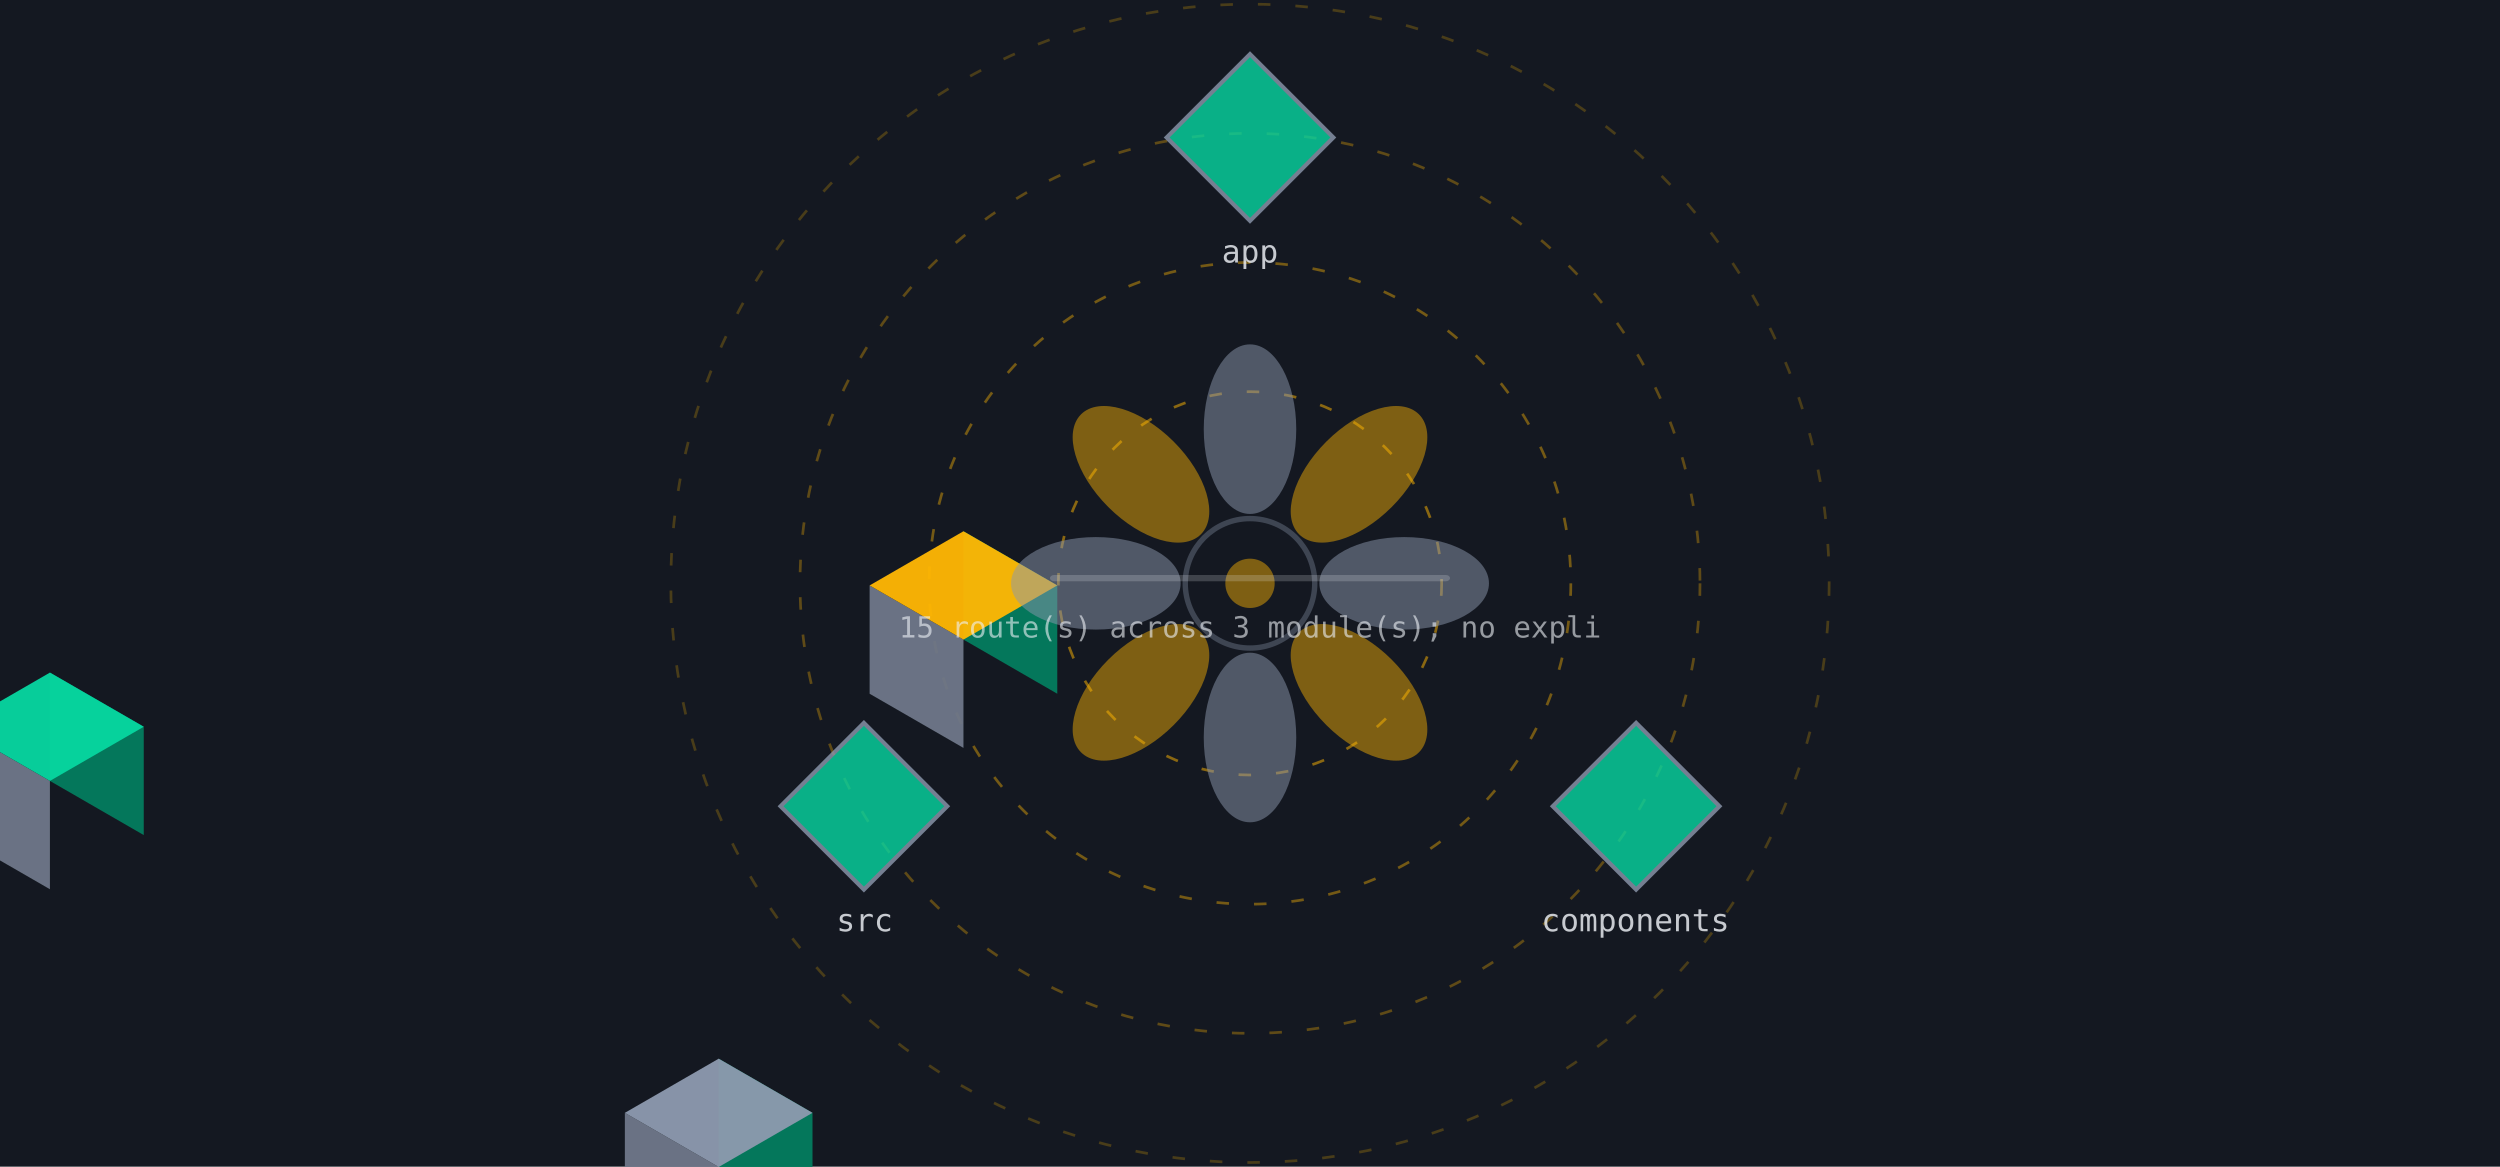
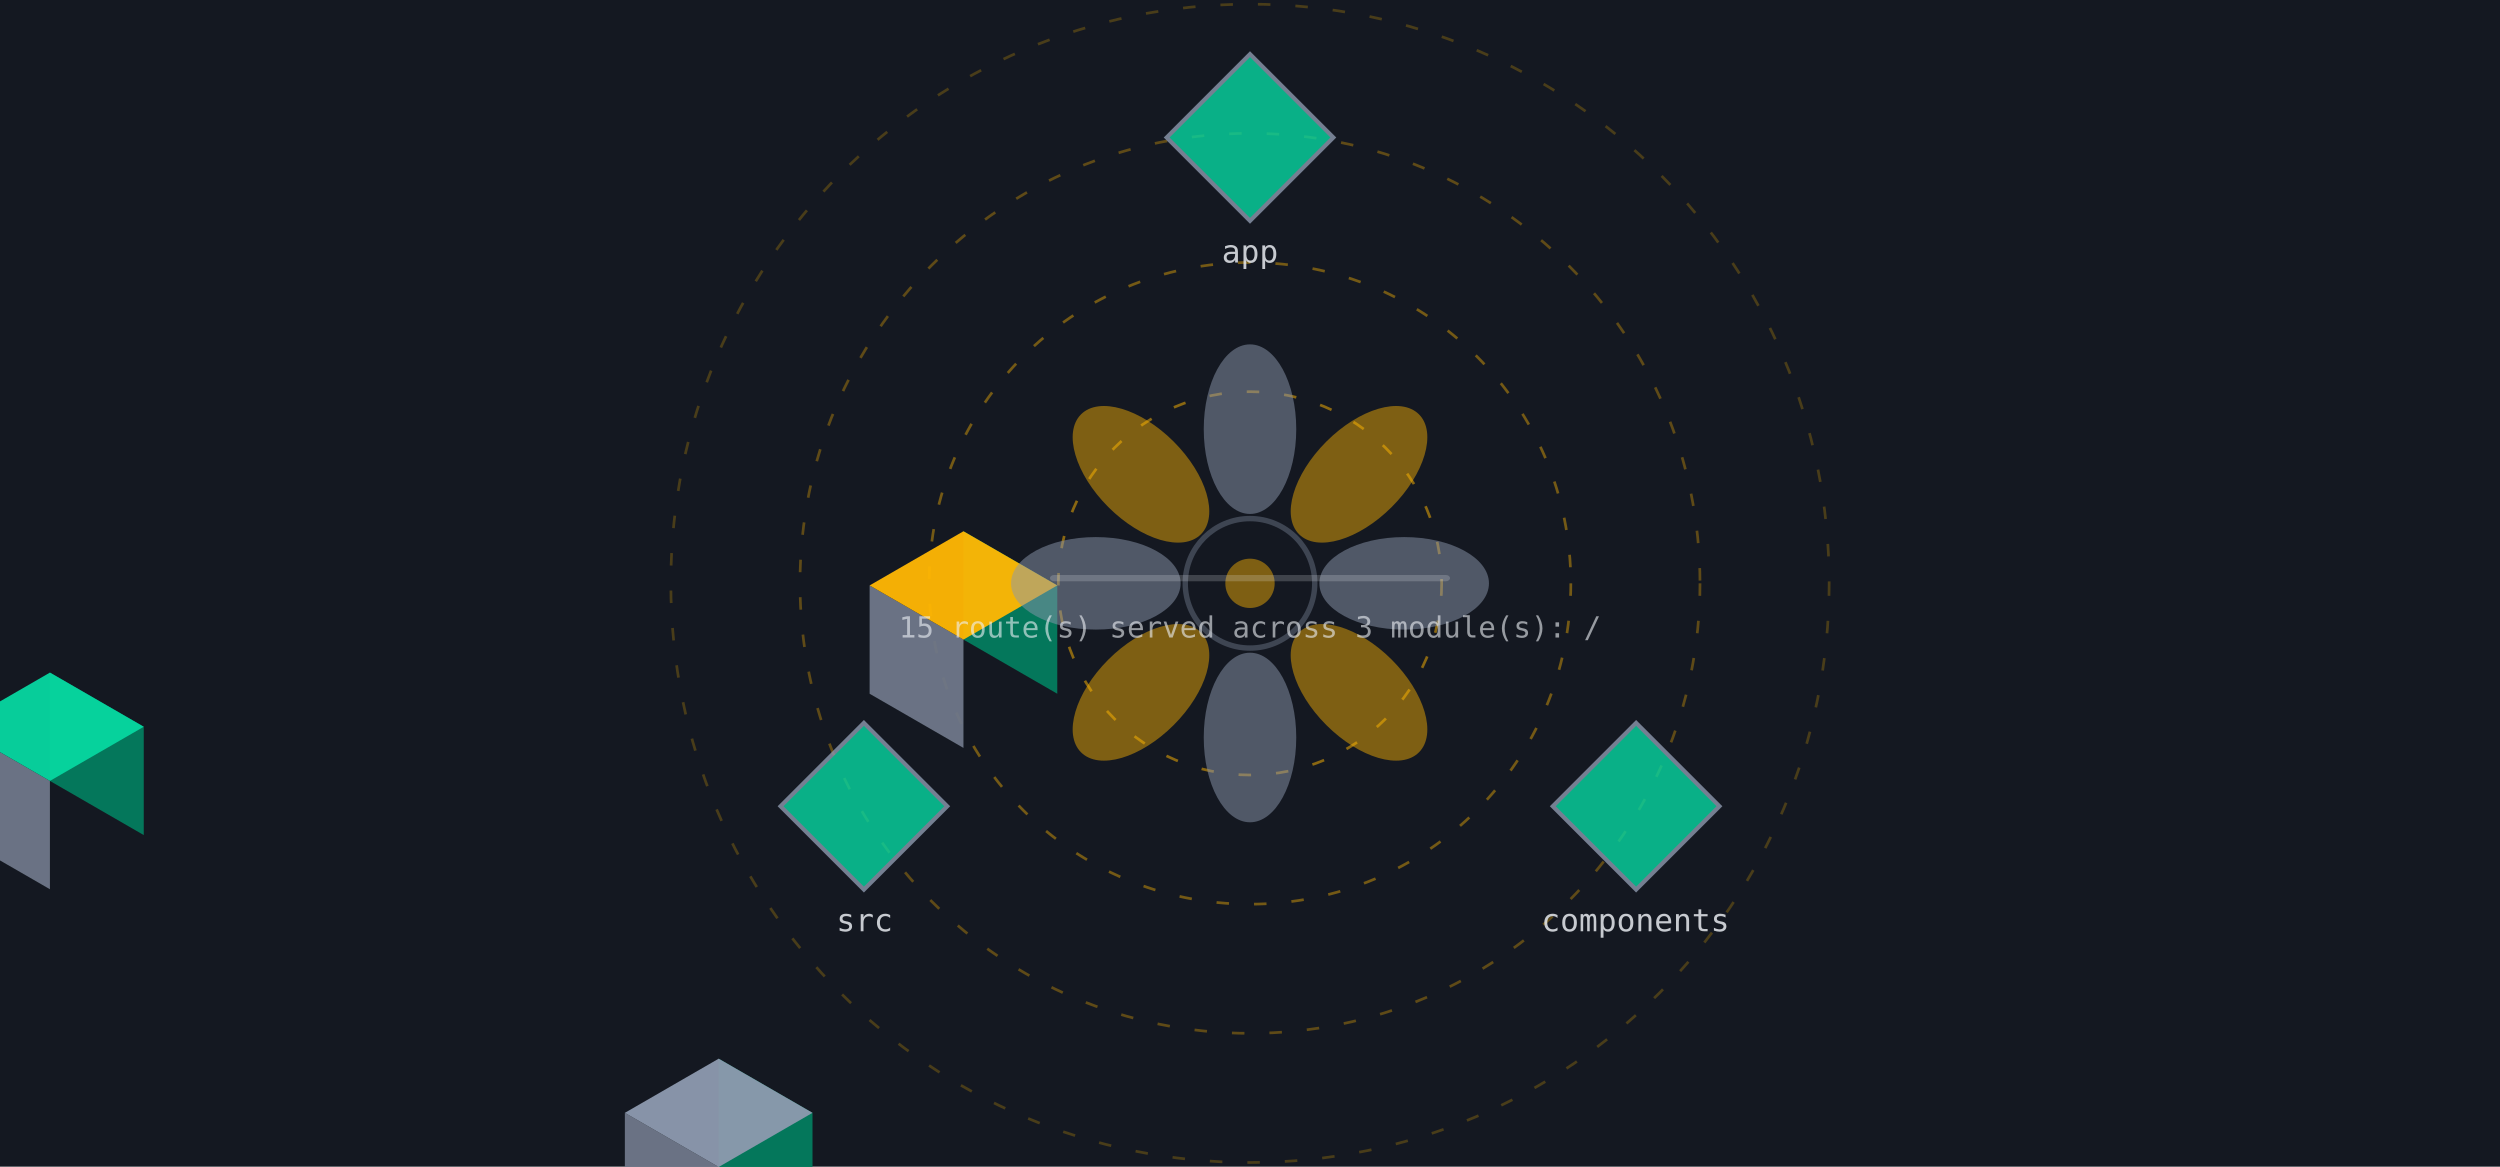
<svg xmlns="http://www.w3.org/2000/svg" viewBox="0 0 1200 560" width="1200" height="560" role="img" aria-label="computeflow workflow">
  <rect width="1200" height="560" fill="#141821" />
  <defs>
    <linearGradient id="gk" x1="0" y1="0" x2="1" y2="1">
      <stop offset="0%" stop-color="#ffb703" />
      <stop offset="100%" stop-color="#8d99ae" />
    </linearGradient>
  </defs>
  <circle cx="600.00" cy="280.00" r="92.00" fill="none" stroke="rgba(255,183,3,0.500)" stroke-width="1.30" opacity="1.00" stroke-dasharray="6 12" />
  <g>
    <circle cx="600.00" cy="280.00" r="92.00" fill="none" stroke="#06d6a0" stroke-width="2.60" opacity="0.00" />
    <animate attributeName="opacity" values="0;0.85;0" dur="15.5s" begin="0.0s" repeatCount="indefinite" />
  </g>
  <circle cx="600.00" cy="280.00" r="154.00" fill="none" stroke="rgba(255,183,3,0.410)" stroke-width="1.30" opacity="1.00" stroke-dasharray="6 12" />
  <g>
    <circle cx="600.00" cy="280.00" r="154.00" fill="none" stroke="#06d6a0" stroke-width="2.60" opacity="0.00" />
    <animate attributeName="opacity" values="0;0.85;0" dur="15.5s" begin="0.6s" repeatCount="indefinite" />
  </g>
  <circle cx="600.00" cy="280.00" r="216.00" fill="none" stroke="rgba(255,183,3,0.320)" stroke-width="1.30" opacity="1.00" stroke-dasharray="6 12" />
  <g>
    <circle cx="600.00" cy="280.00" r="216.00" fill="none" stroke="#06d6a0" stroke-width="2.60" opacity="0.00" />
    <animate attributeName="opacity" values="0;0.85;0" dur="15.5s" begin="1.2s" repeatCount="indefinite" />
  </g>
  <circle cx="600.00" cy="280.00" r="278.00" fill="none" stroke="rgba(255,183,3,0.230)" stroke-width="1.30" opacity="1.00" stroke-dasharray="6 12" />
  <g>
    <circle cx="600.00" cy="280.00" r="278.00" fill="none" stroke="#06d6a0" stroke-width="2.60" opacity="0.00" />
    <animate attributeName="opacity" values="0;0.85;0" dur="15.5s" begin="1.8s" repeatCount="indefinite" />
  </g>
  <polygon points="462.46,307.00 507.49,333.00 507.49,281.00 462.46,255.00" fill="#037c5d" opacity="0.95" />
  <polygon points="417.42,333.00 462.46,359.00 462.46,307.00 417.42,281.00" fill="#6e7788" opacity="0.95" />
  <polygon points="462.46,255.00 507.49,281.00 462.46,307.00 417.42,281.00" fill="#ffb703" opacity="0.95" />
  <text x="600" y="126" font-family="ui-monospace,Menlo,monospace" font-size="15" fill="rgba(238,241,246,0.820)" text-anchor="middle">app</text>
  <g>
    <polygon points="600.00,26.00 640.00,66.00 600.00,106.00 560.00,66.00" fill="#06d6a0" opacity="0.80" stroke="#8d99ae" stroke-width="2" />
    <animate attributeName="opacity" values="0.25;1.0;0.25" dur="15.5s" begin="0.0s" repeatCount="indefinite" />
  </g>
  <polygon points="344.96,560.16 390.00,586.16 390.00,534.16 344.96,508.16" fill="#037c5d" opacity="0.95" />
  <polygon points="299.93,586.16 344.96,612.16 344.96,560.16 299.93,534.16" fill="#6e7788" opacity="0.95" />
  <polygon points="344.96,508.16 390.00,534.16 344.96,560.16 299.93,534.16" fill="#8d99ae" opacity="0.95" />
  <text x="785" y="447" font-family="ui-monospace,Menlo,monospace" font-size="15" fill="rgba(238,241,246,0.820)" text-anchor="middle">components</text>
  <g>
    <polygon points="785.33,347.00 825.33,387.00 785.33,427.00 745.33,387.00" fill="#06d6a0" opacity="0.80" stroke="#8d99ae" stroke-width="2" />
    <animate attributeName="opacity" values="0.25;1.0;0.25" dur="15.5s" begin="5.167s" repeatCount="indefinite" />
  </g>
  <polygon points="23.96,374.84 69.00,400.84 69.00,348.84 23.96,322.84" fill="#037c5d" opacity="0.95" />
  <polygon points="-21.07,400.84 23.96,426.84 23.96,374.84 -21.07,348.84" fill="#6e7788" opacity="0.95" />
  <polygon points="23.96,322.84 69.00,348.84 23.96,374.84 -21.07,348.84" fill="#06d6a0" opacity="0.95" />
  <text x="415" y="447" font-family="ui-monospace,Menlo,monospace" font-size="15" fill="rgba(238,241,246,0.820)" text-anchor="middle">src</text>
  <g>
    <polygon points="414.67,347.00 454.67,387.00 414.67,427.00 374.67,387.00" fill="#06d6a0" opacity="0.80" stroke="#8d99ae" stroke-width="2" />
    <animate attributeName="opacity" values="0.25;1.0;0.25" dur="15.5s" begin="10.333s" repeatCount="indefinite" />
  </g>
  <ellipse cx="600.00" cy="206.00" rx="22.20" ry="40.70" fill="rgba(141,153,174,0.500)" opacity="1.00" transform="rotate(0.0 600.00 206.00)" />
  <ellipse cx="652.33" cy="227.67" rx="22.20" ry="40.70" fill="rgba(255,183,3,0.450)" opacity="1.00" transform="rotate(45.0 652.33 227.67)" />
  <ellipse cx="674.00" cy="280.00" rx="22.20" ry="40.70" fill="rgba(141,153,174,0.500)" opacity="1.00" transform="rotate(90.0 674.00 280.00)" />
  <ellipse cx="652.33" cy="332.33" rx="22.20" ry="40.70" fill="rgba(255,183,3,0.450)" opacity="1.00" transform="rotate(135.0 652.33 332.33)" />
  <ellipse cx="600.00" cy="354.00" rx="22.20" ry="40.70" fill="rgba(141,153,174,0.500)" opacity="1.00" transform="rotate(180.0 600.00 354.00)" />
  <ellipse cx="547.67" cy="332.33" rx="22.20" ry="40.70" fill="rgba(255,183,3,0.450)" opacity="1.00" transform="rotate(225.0 547.67 332.33)" />
  <ellipse cx="526.00" cy="280.00" rx="22.20" ry="40.70" fill="rgba(141,153,174,0.500)" opacity="1.00" transform="rotate(270.0 526.00 280.00)" />
  <ellipse cx="547.67" cy="227.67" rx="22.20" ry="40.70" fill="rgba(255,183,3,0.450)" opacity="1.00" transform="rotate(315.0 547.67 227.67)" />
  <circle cx="600.00" cy="280.00" r="31.08" fill="none" stroke="rgba(141,153,174,0.500)" stroke-width="2.59" opacity="0.70" />
  <circle cx="600.00" cy="280.00" r="11.84" fill="rgba(255,183,3,0.450)" opacity="1.00" />
  <rect x="504.00" y="276.00" width="192.00" height="3.00" rx="2.00" fill="rgba(238,241,246,0.200)" opacity="1.00" />
-   <text x="600" y="306" font-family="ui-monospace,Menlo,monospace" font-size="14" fill="rgba(238,241,246,0.600)" text-anchor="middle">15 route(s) across 3 module(s); no expli</text>
+   <text x="600" y="306" font-family="ui-monospace,Menlo,monospace" font-size="14" fill="rgba(238,241,246,0.600)" text-anchor="middle">15 route(s) served across 3 module(s): /</text>
</svg>
